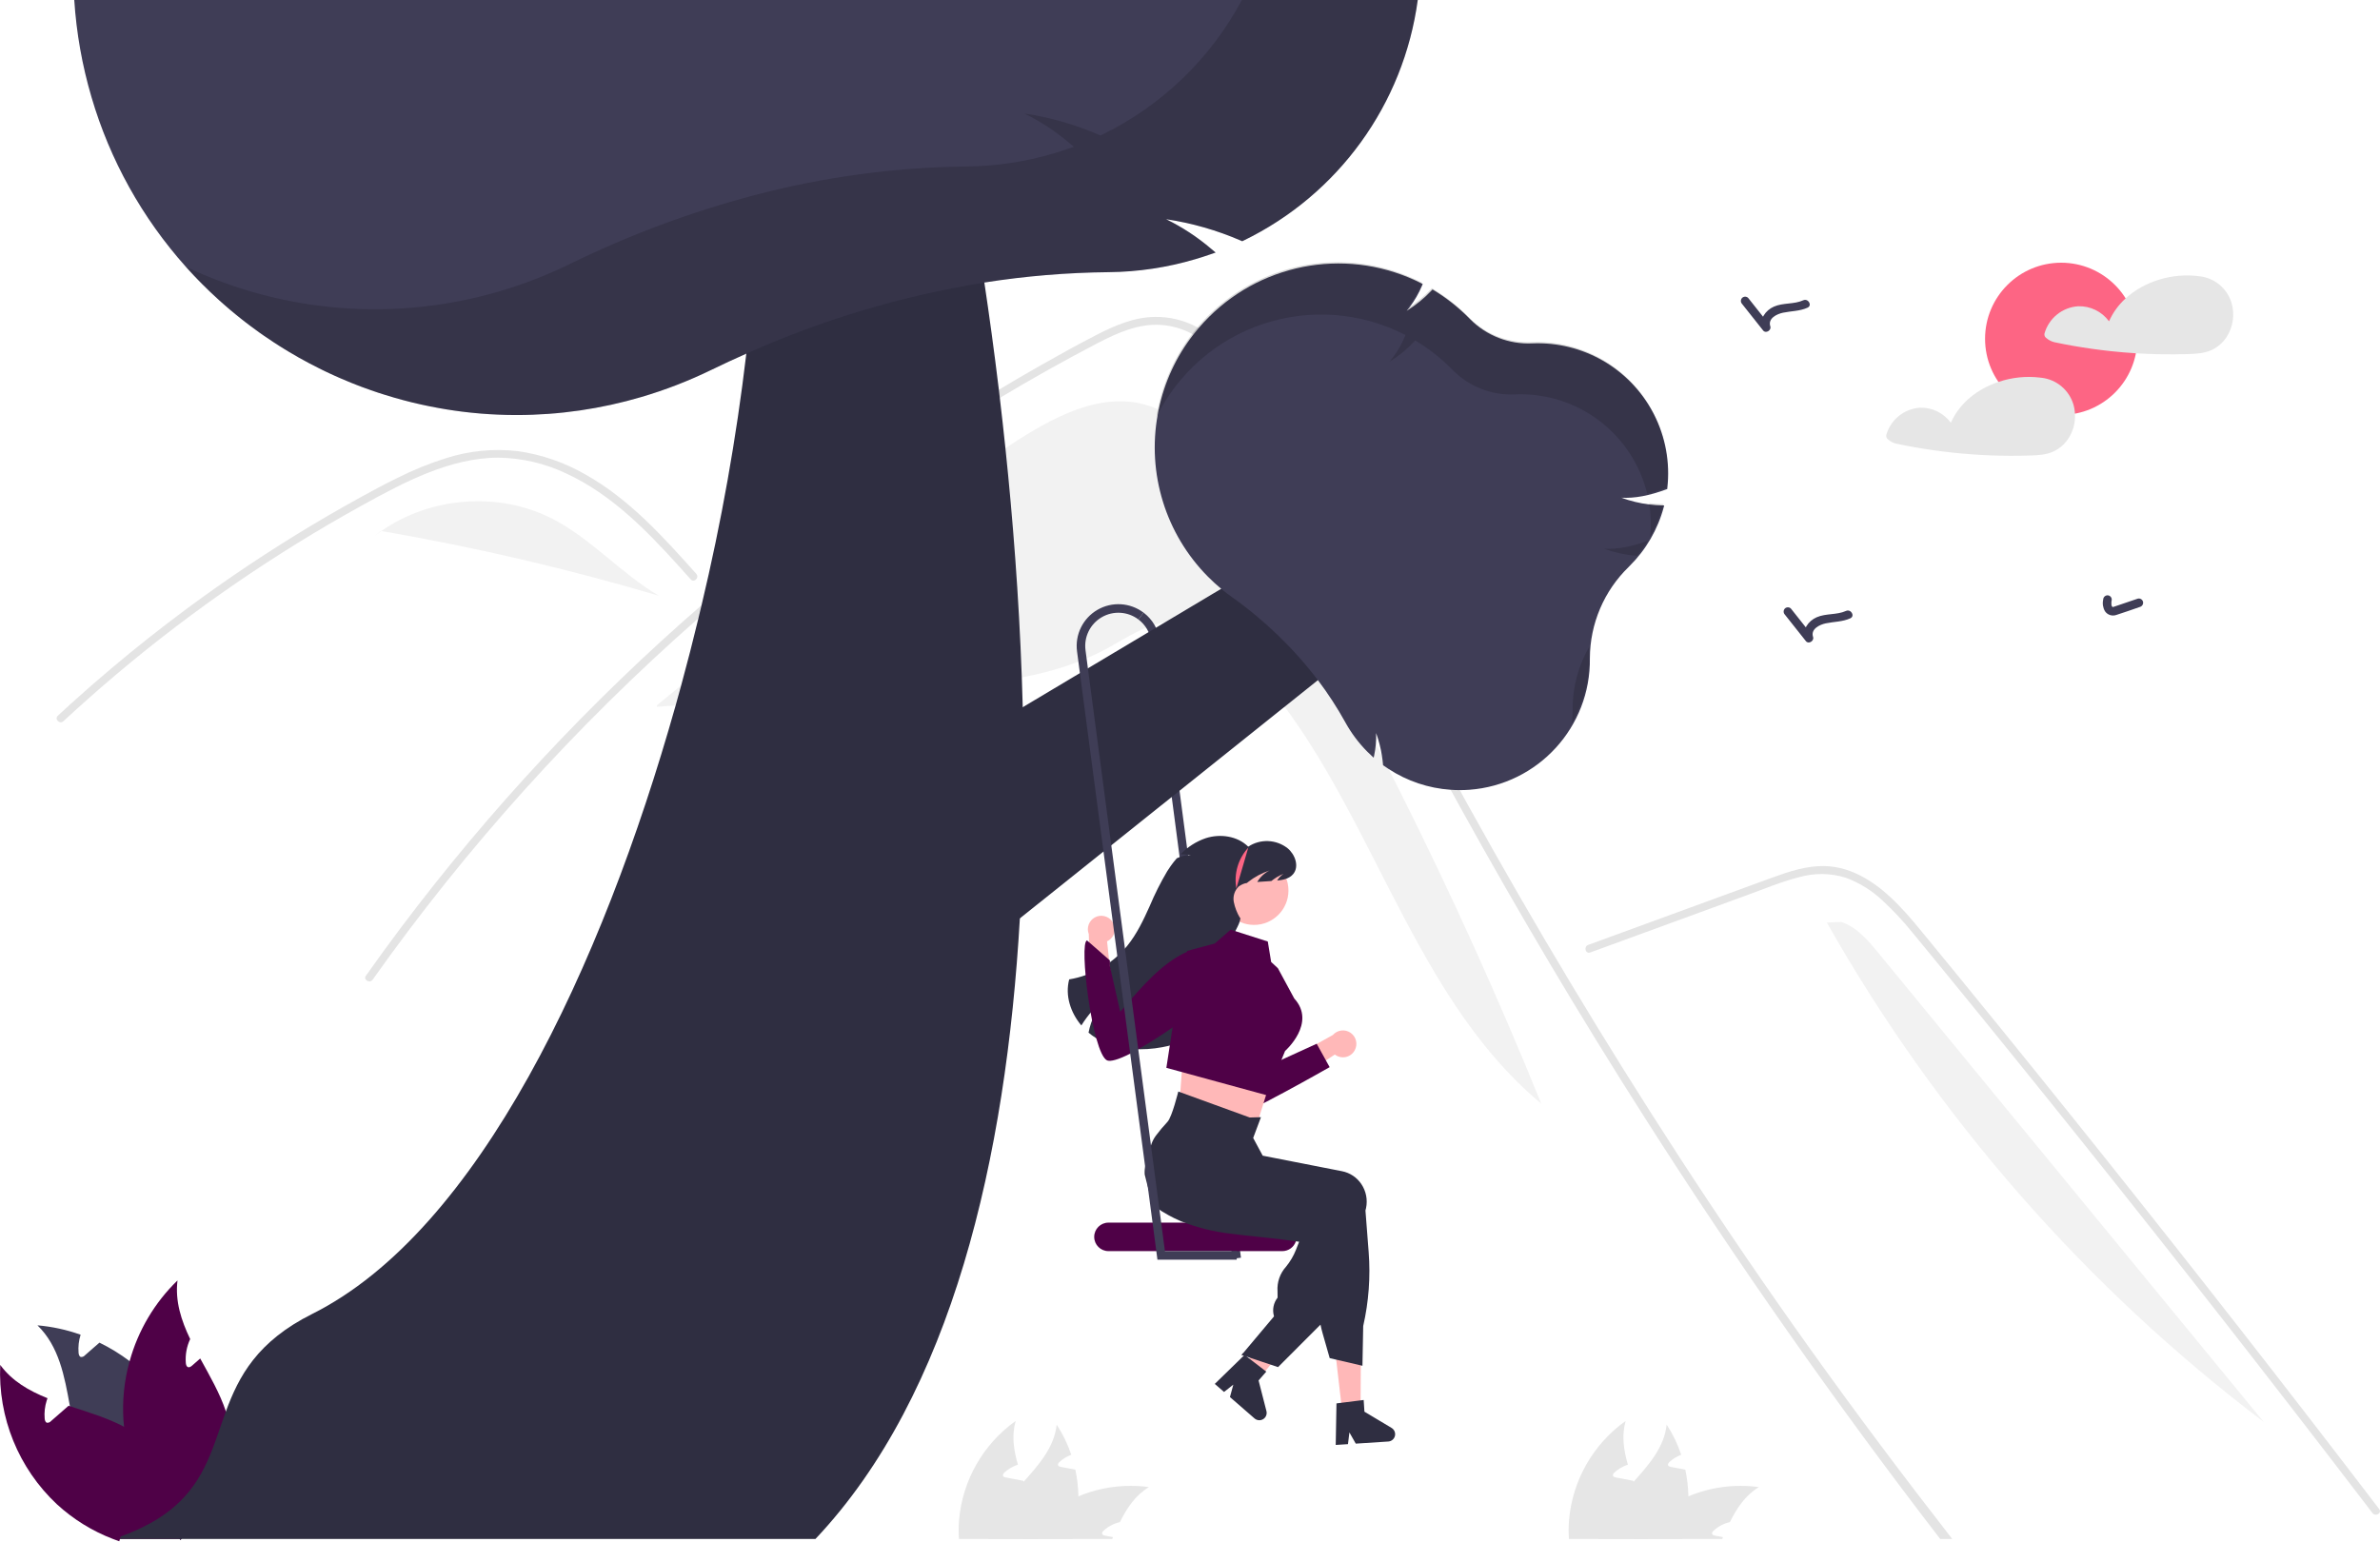
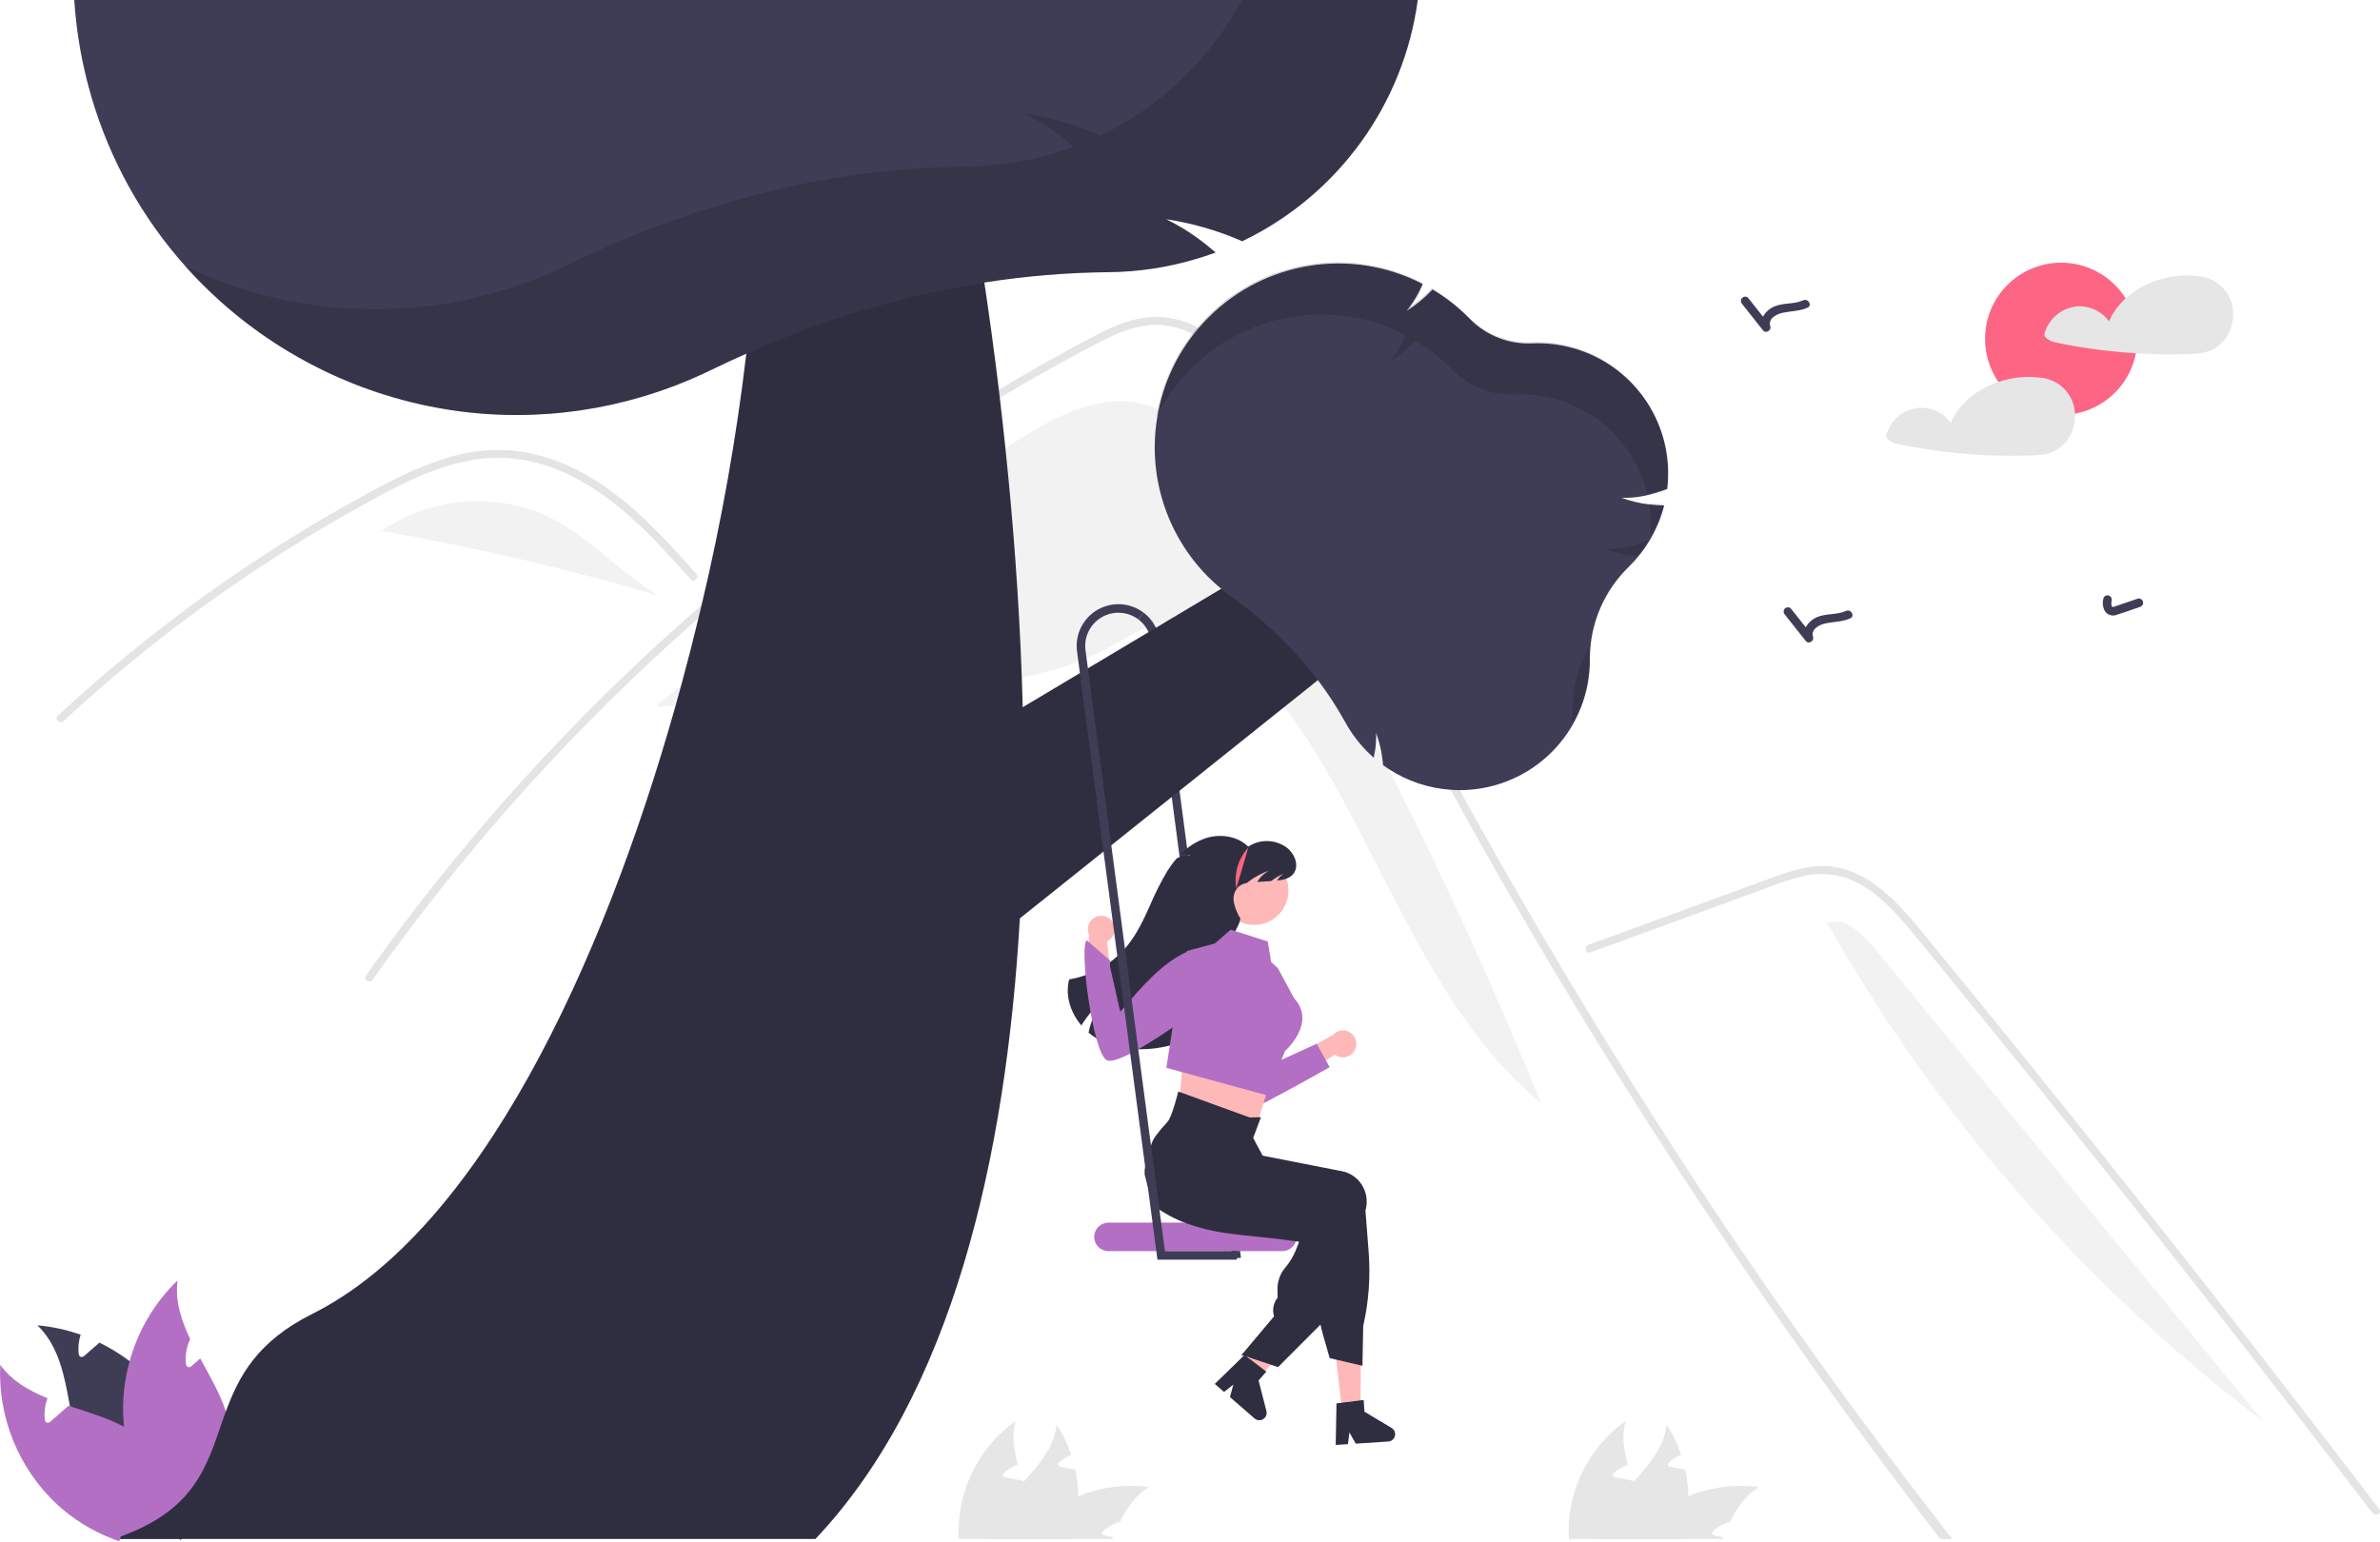
<svg xmlns="http://www.w3.org/2000/svg" data-name="Layer 1" width="834.976" height="540.81" viewBox="0 0 834.976 540.81">
  <path d="M272.51,709.09c-.03.97-.08,1.94-.16,2.92q-1.725,2.22-3.41,4.43c-.92,1.2-1.83,2.38-2.73,3.56-.02.02-.03.04-.05.06-.05.07-.1.14-.16.22l-.38-.28-.95-.7-5.38-3.97a37.281,37.281,0,0,1-26.01-19.66c-3.41-6.79-4.77-14.57-6.14-22.26-1.89-10.62-3.84-21.04-11.38-28.37a60.864,60.864,0,0,1,15.14,3.29,16.504,16.504,0,0,0-.72,6.32c.05.6.23,1.33.82,1.5a1.677,1.677,0,0,0,1.39-.57c.94-.83,1.89-1.66,2.84-2.49q1.14-.99,2.28-1.98a63.865,63.865,0,0,1,10.59,6.5,61.284,61.284,0,0,1,13.38,13.85,62.435,62.435,0,0,1,10.53,27.57A63.81,63.81,0,0,1,272.51,709.09Z" transform="translate(-202.6193 -180)" fill="#3f3d56" />
-   <path d="M282.89,695.91a37.677,37.677,0,0,1-1.28,4.3q-4.755,5.97-9.26,11.8-1.725,2.22-3.41,4.43c-.92,1.2-1.83,2.38-2.73,3.56-.02.02-.03.04-.05.06-.02-.02-.05-.04-.07-.06-.39-.35-.76-.7-1.13-1.07a61.84,61.84,0,0,1-5.96-6.67,63.129,63.129,0,0,1-12.86-31.63c-.07-.69-.13-1.37-.19-2.06a61.806,61.806,0,0,1,2.15-20.96,62.649,62.649,0,0,1,16.79-28.32c-.88,7.25,1.29,13.97,4.45,20.57a16.638,16.638,0,0,0-1.53,8.37c.05.6.23,1.33.82,1.49.5.14.99-.22,1.39-.56.94-.83,1.9-1.66,2.84-2.49,3.32,6.06,6.86,12.13,9.01,18.56a42.903,42.903,0,0,1,1.22,4.44A36.939,36.939,0,0,1,282.89,695.91Z" transform="translate(-202.6193 -180)" fill="#4f0147" />
-   <path d="M268.94,716.44c-.92,1.2-1.83,2.38-2.73,3.56-.02.02-.03.04-.05.06-.05.07-.1.14-.16.22l-.38-.28H244.71l-.25.81c-.74-.25-1.48-.52-2.21-.81a61.593,61.593,0,0,1-19.66-12.17,63.077,63.077,0,0,1-19.89-48.9c4.16,5.68,10.06,9.06,16.59,11.68-.1.27-.2.53-.28.8a16.283,16.283,0,0,0-.72,6.31c.05.61.23,1.34.81,1.5a1.628,1.628,0,0,0,1.39-.56c.95-.83,1.9-1.67,2.85-2.49.76-.66,1.51-1.32,2.27-1.98.36-.31.72-.62,1.07-.93.16.05.31.1.46.15,6.47,2.12,13.11,4.1,19,7.22a45.212,45.212,0,0,1,4.29,2.59,37.68,37.68,0,0,1,15.33,23.62,35.749,35.749,0,0,1,.6,4.84l1.71,3.16Z" transform="translate(-202.6193 -180)" fill="#4f0147" />
+   <path d="M282.89,695.91a37.677,37.677,0,0,1-1.28,4.3q-4.755,5.97-9.26,11.8-1.725,2.22-3.41,4.43c-.92,1.2-1.83,2.38-2.73,3.56-.02.02-.03.04-.05.06-.02-.02-.05-.04-.07-.06-.39-.35-.76-.7-1.13-1.07a61.84,61.84,0,0,1-5.96-6.67,63.129,63.129,0,0,1-12.86-31.63c-.07-.69-.13-1.37-.19-2.06a61.806,61.806,0,0,1,2.15-20.96,62.649,62.649,0,0,1,16.79-28.32c-.88,7.25,1.29,13.97,4.45,20.57a16.638,16.638,0,0,0-1.53,8.37c.05.6.23,1.33.82,1.49.5.14.99-.22,1.39-.56.94-.83,1.9-1.66,2.84-2.49,3.32,6.06,6.86,12.13,9.01,18.56a42.903,42.903,0,0,1,1.22,4.44A36.939,36.939,0,0,1,282.89,695.91Z" transform="translate(-202.6193 -180)" fill="#b36fc3" />
+   <path d="M268.94,716.44c-.92,1.2-1.83,2.38-2.73,3.56-.02.02-.03.04-.05.06-.05.07-.1.14-.16.22l-.38-.28H244.71l-.25.81c-.74-.25-1.48-.52-2.21-.81a61.593,61.593,0,0,1-19.66-12.17,63.077,63.077,0,0,1-19.89-48.9c4.16,5.68,10.06,9.06,16.59,11.68-.1.27-.2.53-.28.8a16.283,16.283,0,0,0-.72,6.31c.05.61.23,1.34.81,1.5a1.628,1.628,0,0,0,1.39-.56c.95-.83,1.9-1.67,2.85-2.49.76-.66,1.51-1.32,2.27-1.98.36-.31.72-.62,1.07-.93.16.05.31.1.46.15,6.47,2.12,13.11,4.1,19,7.22a45.212,45.212,0,0,1,4.29,2.59,37.68,37.68,0,0,1,15.33,23.62,35.749,35.749,0,0,1,.6,4.84l1.71,3.16Z" transform="translate(-202.6193 -180)" fill="#b36fc3" />
  <path d="M794.96,705.04a46.181,46.181,0,0,1-2,14.45c-.05.17-.11.34-.17.51H763.35a26.421,26.421,0,0,1,1.99-6c2.45-5.2,6.45-9.65,10.4-14.07,5.44-6.09,10.75-12.13,11.59-20.05a45.484,45.484,0,0,1,5.12,10.57,12.424,12.424,0,0,0-4.11,2.52c-.33.31-.68.76-.51,1.19.16.36.6.48.99.56.94.18,1.88.36,2.82.53.74.15,1.49.29,2.24.43A49.103,49.103,0,0,1,794.96,705.04Z" transform="translate(-202.6193 -180)" fill="#e6e6e6" />
  <path d="M819.69,701.8c-4.72,2.87-7.72,7.31-10.17,12.28a12.561,12.561,0,0,0-5.71,3c-.34.31-.69.76-.51,1.19.15.36.6.48.99.56.93.18,1.88.36,2.81.53-.09.21-.18.43-.27.64h-31.2a44.119,44.119,0,0,1,4.69-5.36c.37-.37.75-.72,1.14-1.08a46.665,46.665,0,0,1,13.5-8.52A47.493,47.493,0,0,1,819.69,701.8Z" transform="translate(-202.6193 -180)" fill="#e6e6e6" />
  <path d="M780.83,720H753.05a45.125,45.125,0,0,1,.04-6.68,47.769,47.769,0,0,1,19.85-34.73c-1.44,5.13-.7,10.23.8,15.35-.21.07-.42.13-.61.21a12.425,12.425,0,0,0-4.11,2.52c-.33.31-.68.76-.51,1.19.15.36.6.48.99.56.94.18,1.88.36,2.81.53.75.15,1.5.29,2.25.44.35.06.7.13,1.05.2.05.12.08.23.13.34,1.76,4.85,3.68,9.74,4.58,14.71a34.337,34.337,0,0,1,.46,3.77C780.81,718.94,780.83,719.47,780.83,720Z" transform="translate(-202.6193 -180)" fill="#e6e6e6" />
  <path d="M580.96,705.04a46.181,46.181,0,0,1-2,14.45c-.05.17-.11.34-.17.51H549.35a26.421,26.421,0,0,1,1.99-6c2.45-5.2,6.45-9.65,10.4-14.07,5.44-6.09,10.75-12.13,11.59-20.05a45.484,45.484,0,0,1,5.12,10.57,12.424,12.424,0,0,0-4.11,2.52c-.33.31-.68.76-.51,1.19.16.36.6.48.99.56.94.18,1.88.36,2.82.53.74.15,1.49.29,2.24.43A49.103,49.103,0,0,1,580.96,705.04Z" transform="translate(-202.6193 -180)" fill="#e6e6e6" />
  <path d="M605.69,701.8c-4.72,2.87-7.72,7.31-10.17,12.28a12.561,12.561,0,0,0-5.71,3c-.34.31-.69.76-.51,1.19.15.36.6.48.99.56.93.18,1.88.36,2.81.53-.09.21-.18.43-.27.64h-31.2a44.119,44.119,0,0,1,4.69-5.36c.37-.37.75-.72,1.14-1.08a46.665,46.665,0,0,1,13.5-8.52A47.493,47.493,0,0,1,605.69,701.8Z" transform="translate(-202.6193 -180)" fill="#e6e6e6" />
  <path d="M566.83,720H539.05a45.125,45.125,0,0,1,.04-6.68,47.769,47.769,0,0,1,19.85-34.73c-1.44,5.13-.7,10.23.8,15.35-.21.07-.42.13-.61.21a12.425,12.425,0,0,0-4.11,2.52c-.33.31-.68.76-.51,1.19.15.36.6.48.99.56.94.18,1.88.36,2.81.53.75.15,1.5.29,2.25.44.35.06.7.13,1.05.2.05.12.08.23.13.34,1.76,4.85,3.68,9.74,4.58,14.71a34.337,34.337,0,0,1,.46,3.77C566.81,718.94,566.83,719.47,566.83,720Z" transform="translate(-202.6193 -180)" fill="#e6e6e6" />
  <path d="M635.709,352.455c-7.669-12.684-16.757-26.228-30.99-30.37-16.482-4.796-33.413,4.732-47.775,14.135a1392.155,1392.155,0,0,0-123.893,91.283l.043.492q46.226-3.188,92.451-6.376c22.265-1.535,45.296-3.283,64.972-13.816,7.467-3.997,14.745-9.336,23.206-9.708,10.512-.462,19.677,6.879,26.88,14.549,42.607,45.371,54.937,114.754,102.738,154.616A1516.995,1516.995,0,0,0,635.709,352.455Z" transform="translate(-202.6193 -180)" fill="#f2f2f2" />
  <path d="M887.52,720H883.3q-55.095-71.58-103.68-147.86Q745.69,518.92,715.13,463.64q-1.8-3.255-3.59-6.52-12.645-23.07-24.7-46.45-10.68-20.7-20.87-41.64c-1.94-3.99-3.83-7.99-5.71-12.01-4.43-9.44-8.77-18.93-13.44-28.24-4.71-9.41-10.33-19.21-18.33-26.28a40.187,40.187,0,0,0-3.22-2.6,33.683,33.683,0,0,0-3.98-2.51c-.14-.08-.28-.15-.42-.23a27.365,27.365,0,0,0-10.92-3.15c-7.95-.52-15.28,2.77-22.18,6.35q-17.46,9.105-34.39,19.26a726.005,726.005,0,0,0-105.73,77.32c-.08.07-.17.15-.25.22A730.606,730.606,0,0,0,333.36,523.75c-1.01,1.44-3.39.06-2.37-1.38q6-8.505,12.25-16.82a732.724,732.724,0,0,1,105.51-113.2q6.555-5.7,13.26-11.24a734.463,734.463,0,0,1,68.83-50.54q10.98-7.125,22.21-13.82,7.44-4.455,14.98-8.73c6.36-3.6,12.75-7.16,19.25-10.49,6.37-3.28,13.13-6.22,20.41-6.33a30.453,30.453,0,0,1,15.04,3.66c.14.08.29.15.43.24a40.073,40.073,0,0,1,7.8,5.7c10.57,9.79,17.64,25.15,23.14,36.94q4.155,8.925,8.41,17.77,16.065,33.615,33.38,66.63,9.255,17.625,18.86,35.1c.98,1.81,1.98,3.62,2.98,5.42q34.71,62.715,73.78,122.9C822.44,633.2,853.16,675.86,887.52,720Z" transform="translate(-202.6193 -180)" fill="#e4e4e4" />
  <path d="M444.955,383.306c-1.439-1.604-2.869-3.209-4.318-4.813-11.422-12.633-23.679-25.118-39.364-32.361a57.11,57.11,0,0,0-23.927-5.546c-8.562.028-16.932,2.273-24.843,5.418-3.74,1.494-7.398,3.19-11.001,4.996-4.116,2.072-8.159,4.281-12.183,6.509q-11.331,6.27-22.368,13.091-21.961,13.572-42.546,29.216-10.671,8.113-20.902,16.758-9.516,8.031-18.646,16.492c-1.302,1.201-3.245-.743-1.944-1.943,1.604-1.494,3.227-2.979,4.85-4.446q6.875-6.215,13.971-12.193,12.939-10.918,26.549-20.993,21.163-15.676,43.783-29.225,11.304-6.765,22.918-12.963c2.338-1.247,4.703-2.466,7.096-3.621a113.117,113.117,0,0,1,16.868-6.866,60.006,60.006,0,0,1,25.476-2.503,66.327,66.327,0,0,1,23.505,8.131c15.401,8.608,27.346,21.919,38.97,34.909C448.073,382.674,446.138,384.626,444.955,383.306Z" transform="translate(-202.6193 -180)" fill="#e4e4e4" />
  <path d="M760.516,514.213l36.905-13.498,18.323-6.702c5.968-2.183,11.921-4.667,18.09-6.23a28.539,28.539,0,0,1,16.374.209,37.738,37.738,0,0,1,12.771,7.917,103.64,103.64,0,0,1,10.475,11.186c3.989,4.794,7.92,9.639,11.868,14.467q24.441,29.891,48.563,60.041,24.121,30.15,47.92,60.556,23.857,30.48,47.385,61.216,2.882,3.765,5.76,7.534c1.06,1.388,3.449.02,2.375-1.388q-23.702-31.044-47.735-61.835-24.092-30.864-48.516-61.466Q916.648,555.619,891.894,525.283q-6.167-7.558-12.354-15.099c-3.48-4.241-6.92-8.527-10.736-12.474-7.005-7.245-15.758-13.648-26.234-13.822-6.16-.102-12.121,1.852-17.844,3.923-6.17,2.232-12.325,4.506-18.486,6.759l-37.163,13.592-9.291,3.398c-1.649.603-.937,3.262.731,2.652Z" transform="translate(-202.6193 -180)" fill="#e4e4e4" />
  <path d="M396.417,362.028c-18.754-9.639-42.771-7.751-60.005,4.291a855.847,855.847,0,0,1,97.371,22.726C420.5,381.261,410.11,369.066,396.417,362.028Z" transform="translate(-202.6193 -180)" fill="#f2f2f2" />
  <path d="M336.227,366.286,332.617,369.221c1.221-1.027,2.491-1.99,3.795-2.901C336.35,366.309,336.289,366.297,336.227,366.286Z" transform="translate(-202.6193 -180)" fill="#f2f2f2" />
  <path d="M861.589,514.348c-3.633-4.422-7.56-9.052-12.994-10.848l-5.073.2A575.436,575.436,0,0,0,996.789,678.92Q929.189,596.634,861.589,514.348Z" transform="translate(-202.6193 -180)" fill="#f2f2f2" />
  <path d="M635.013,621.695l-28.491-216.585a11.557,11.557,0,0,0-4.513-7.753l1.812-2.391a14.532,14.532,0,0,1,5.676,9.752L637.987,621.305Z" transform="translate(-202.6193 -180)" fill="#3f3d56" />
  <circle cx="439.952" cy="312.465" r="12.075" fill="#ffb8b8" />
  <path d="M581.994,539.812a39.313,39.313,0,0,1,8.414-9.623,26.566,26.566,0,0,0-5.895,12.144,20.355,20.355,0,0,0,2.512,1.833,26.399,26.399,0,0,0,8.628,3.341A39.391,39.391,0,0,1,606.242,533.884a26.629,26.629,0,0,0-6.225,14.207,41.697,41.697,0,0,0,10.368-.651c5.124-.948,10.229-2.744,14.181-6.135,4.278-3.67,6.907-8.963,8.317-14.421,1.409-5.454,1.699-11.128,1.978-16.755.135-2.681,2.79-5.393,2.926-8.075l-.173-.026a17.718,17.718,0,0,1-2.141-5.524,5.999,5.999,0,0,1,1.712-5.435,6.115,6.115,0,0,1,2.902-1.249c.113-.107.235-.208.361-.309a24.971,24.971,0,0,1,7.586-4.083,10.308,10.308,0,0,0-4.329,4.043q2.47-.169,4.939-.333a23.29,23.29,0,0,1,1.922-1.36,17.886,17.886,0,0,1,2.376-1.173,6.945,6.945,0,0,0-2.255,2.373c2.126-.209,4.291-.678,5.62-2.282,2.203-2.651.69-6.899-1.982-9.079a11.816,11.816,0,0,0-13.795-.535c-3.774-3.757-9.82-4.608-14.887-2.979a22.172,22.172,0,0,0-8.841,5.636,30.941,30.941,0,0,1,3.58.283,10.988,10.988,0,0,0-4.914,1.143,32.312,32.312,0,0,0-2.121,2.69q-.649.919-1.246,1.873a98.881,98.881,0,0,0-6.15,12.252c-2.187,4.855-4.484,9.728-7.839,13.864a33.399,33.399,0,0,1-20.389,11.81C576.229,529.291,578.189,535.314,581.994,539.812Z" transform="translate(-202.6193 -180)" fill="#2f2e41" />
  <path d="M640.555,477.42a16.815,16.815,0,0,0-4.186,14.316Z" transform="translate(-202.6193 -180)" fill="#fd6584" />
  <path d="M677.931,548.469a4.685,4.685,0,0,1-7.014,1.553L657,559.161l.017-8.652,13.213-7.352a4.71,4.71,0,0,1,7.701,5.312Z" transform="translate(-202.6193 -180)" fill="#ffb8b8" />
-   <path d="M627.875,515.191s-5.71,7.912-5.54,17.18,8.052,39.865,11.954,39.793,34.808-17.718,34.808-17.718l-4.543-8.212-22.26,10.168S644.388,510.984,627.875,515.191Z" transform="translate(-202.6193 -180)" fill="#4f0147" />
+   <path d="M627.875,515.191s-5.71,7.912-5.54,17.18,8.052,39.865,11.954,39.793,34.808-17.718,34.808-17.718l-4.543-8.212-22.26,10.168S644.388,510.984,627.875,515.191Z" transform="translate(-202.6193 -180)" fill="#b36fc3" />
  <polygon points="415.236 367.793 414 384.396 410.696 396.906 439.403 399.542 447.955 372.113 444.818 364.69 415.236 367.793" fill="#ffb8b8" />
-   <path d="M650.95,519.751l-2.371-2.209-1.179-7.177-13.022-4.164-5.59,4.869-9.699,2.592-3.778,18.319-3.496,22.703,35.279,9.637,6.369-15.55s11.122-9.775,3.225-18.411Z" transform="translate(-202.6193 -180)" fill="#4f0147" />
-   <path d="M655.34,609.88a5.051,5.051,0,0,0-2.84-.88h-61a5,5,0,0,0,0,10h61a5.019,5.019,0,0,0,4.76-3.45,5.29,5.29,0,0,0,.24-1.55A5.021,5.021,0,0,0,655.34,609.88Z" transform="translate(-202.6193 -180)" fill="#4f0147" />
+   <path d="M650.95,519.751l-2.371-2.209-1.179-7.177-13.022-4.164-5.59,4.869-9.699,2.592-3.778,18.319-3.496,22.703,35.279,9.637,6.369-15.55s11.122-9.775,3.225-18.411Z" transform="translate(-202.6193 -180)" fill="#b36fc3" />
+   <path d="M655.34,609.88a5.051,5.051,0,0,0-2.84-.88h-61a5,5,0,0,0,0,10h61a5.019,5.019,0,0,0,4.76-3.45,5.29,5.29,0,0,0,.24-1.55A5.021,5.021,0,0,0,655.34,609.88Z" transform="translate(-202.6193 -180)" fill="#b36fc3" />
  <path d="M560.42,502.24c-4.84,83.8-23.69,166.92-71.72,217.76H266.21c-.02.02-.03.04-.05.06-.05.07-.1.14-.16.22l-.38-.28H244.71l.27-.88a72.028,72.028,0,0,0,10.54-4.74c1.23-.69,2.39-1.39,3.48-2.12a45.155,45.155,0,0,0,6.76-5.42,42.001,42.001,0,0,0,6.25-7.81c3.34-5.32,5.41-11.05,7.43-16.89.79-2.29,1.58-4.6,2.43-6.91,4.52-12.26,10.92-24.51,30.26-34.18,58.38-29.19,101.68-121.86,127.52-213.5q.99-3.525,1.95-7.05,3.225-11.835,6.05-23.56c.38-1.53.74-3.06,1.1-4.59a769.17,769.17,0,0,0,15.7-88.26c2.45-21.59,3.4-40.62,2.79-55.59a111.749,111.749,0,0,0-2.63-21.62l73.68-3.11s1.12,5.22,2.88,14.65c1.78,9.58,4.22,23.51,6.79,40.71,1.69,11.24,3.43,23.89,5.09,37.62.11.95.22,1.91.33,2.87.68,5.7,1.34,11.6,1.97,17.65,2.58,24.61,4.72,51.89,5.75,80.42q.195,5.205.33,10.46C562.07,452.36,561.86,477.33,560.42,502.24Z" transform="translate(-202.6193 -180)" fill="#2f2e41" />
  <polygon points="354.014 251.007 455.686 190.329 469.504 232.938 301.666 367.121 354.014 251.007" fill="#2f2e41" />
  <path d="M782.83,325.29q-.135-.285-.3-.57a45.758,45.758,0,0,0-42.32-24.22,28.788,28.788,0,0,1-21.87-8.54l-.4-.41a64.635,64.635,0,0,0-12.4-9.77l-.34-.21-.28.3a43.914,43.914,0,0,1-8.81,7.21c.37-.42.71-.85,1.05-1.3a.01.01,0,0,0,.01-.01,35.159,35.159,0,0,0,4.41-7.68l.18-.43-.36-.18-.06-.03a64.344,64.344,0,0,0-74.55,11.74c-1.27,1.26-2.49,2.57-3.63,3.91-.64.75-1.27,1.51-1.87,2.29a63.868,63.868,0,0,0-12.17,26.34v.01c-.12.56-.23,1.11-.33,1.67a64.391,64.391,0,0,0,17.61,56.93c1.48,1.49,3.04,2.92,4.65,4.26,1.17.98,2.38,1.91,3.61,2.79a139.685,139.685,0,0,1,30.32,29.26,124.667,124.667,0,0,1,9.67,14.89,46.353,46.353,0,0,0,7.64,10.19c.52.51,1.06,1.03,1.62,1.54l.64.6.18-.86a33.777,33.777,0,0,0,.58-3.92v-.01a27.896,27.896,0,0,0,.09-3.86,42.299,42.299,0,0,1,2.05,8v.01c.16,1.01.28,2.01.37,3.04l.02.22.19.14q.87.63,1.77,1.2a45.537,45.537,0,0,0,21.74,7.29c1.06.08,2.14.12,3.21.12q1.68,0,3.36-.12a45.663,45.663,0,0,0,42.29-46.18,44.834,44.834,0,0,1,13.61-32.01c.05-.06.11-.12.17-.18l.16-.16a45.66,45.66,0,0,0,11.97-20.62l.16-.61-.36-.01h-.27a41.327,41.327,0,0,1-4.58-.34,43.676,43.676,0,0,1-9.83-2.37c4.67.26,9.76-.7,15.82-2.94l.29-.11.03-.3A45.474,45.474,0,0,0,782.83,325.29Z" transform="translate(-202.6193 -180)" fill="#3f3d56" />
  <path d="M754.335,428.833a45.568,45.568,0,0,1-.219,4.935,46.188,46.188,0,0,0,6.043-23.286c-.014-1.249.042-2.497.143-3.743A43.347,43.347,0,0,0,754.335,428.833Z" transform="translate(-202.6193 -180)" opacity="0.15" />
  <path d="M765.366,372.535a44.472,44.472,0,0,0,11.537,2.528,45.735,45.735,0,0,0,3.853-5.321C774.889,371.874,769.923,372.786,765.366,372.535Z" transform="translate(-202.6193 -180)" opacity="0.15" />
  <path d="M781.187,356.554a45.966,45.966,0,0,1,.385,11.854,45.438,45.438,0,0,0,4.499-10.894l.165-.614-.635-.012A44.161,44.161,0,0,1,781.187,356.554Z" transform="translate(-202.6193 -180)" opacity="0.15" />
  <path d="M774.371,313.518a45.795,45.795,0,0,0-34.405-13.472,28.782,28.782,0,0,1-21.863-8.542l-.401-.408a64.748,64.748,0,0,0-12.397-9.771l-.345-.208-.276.293a43.796,43.796,0,0,1-8.813,7.208,33.586,33.586,0,0,0,5.464-8.987l.184-.429-.416-.211a64.425,64.425,0,0,0-92.784,47.345,64.437,64.437,0,0,1,86.96-28.994l.416.211-.184.429a33.586,33.586,0,0,1-5.464,8.987,43.797,43.797,0,0,0,8.813-7.208l.276-.293.345.208a64.748,64.748,0,0,1,12.397,9.771l.401.408a28.782,28.782,0,0,0,21.863,8.542A45.695,45.695,0,0,1,780.504,353.241a55.378,55.378,0,0,0,6.505-2.002l.288-.106.034-.304A45.512,45.512,0,0,0,774.371,313.518Z" transform="translate(-202.6193 -180)" opacity="0.15" />
  <path d="M228.67,180a156.291,156.291,0,0,0,6.05,34.1,154.47,154.47,0,0,0,33.08,59.49c.46.51.92,1.02,1.38,1.52.46.51.93,1.01,1.4,1.51.47.5.94.99,1.42,1.48s.95.98,1.44,1.47c1.92,1.94,3.9,3.82,5.92,5.65.51.46,1.02.91,1.53,1.36,1.53,1.36,3.08,2.68,4.67,3.96.53.43,1.06.86,1.59,1.28.54.42,1.07.84,1.61,1.26q.81.615,1.62,1.23c1.09.82,2.19,1.62,3.29,2.41.47.33.93.65,1.4.98,1.21.84,2.42,1.66,3.65,2.46.5.32,1,.65,1.5.96.15.1.3.2.45.29.49.32.99.62,1.49.93.57.36,1.15.71,1.74,1.06,1.16.7,2.33,1.38,3.51,2.05,1.2.67,2.4,1.33,3.61,1.97,1.19.63,2.38,1.25,3.58,1.84.52.26,1.03.51,1.55.76.2.1.39.19.59.29l1.53.72c.61.29,1.23.57,1.85.85s1.24.55,1.86.82c1.24.55,2.5,1.07,3.75,1.58.63.25,1.27.51,1.9.75.63.25,1.27.49,1.9.73,1.04.39,2.09.77,3.14,1.13.59.22,1.18.42,1.77.61.31.1.61.21.91.31.79.26,1.59.52,2.39.76,2.08.65,4.18,1.26,6.28,1.82.95.26,1.91.5,2.87.74.78.19,1.56.37,2.34.55.46.11.93.22,1.4.32,1.91.42,3.82.8,5.75,1.15.75.14,1.49.27,2.24.39.18.03.35.06.52.09.91.15,1.83.29,2.75.42l.42.06c.79.11,1.58.22,2.37.32.31.03.62.07.93.11q1.05.135,2.1.24c.55.06,1.1.11,1.66.16.69.07,1.37.13,2.06.19,1.01.08,2.03.15,3.04.21q1.455.09,2.91.15c.9.04,1.8.07,2.69.09.35.01.69.02,1.03.02.93.02,1.86.03,2.78.03a154.926,154.926,0,0,0,43.83-6.35,158.359,158.359,0,0,0,24.4-9.46q6.165-3,12.34-5.73a332.203,332.203,0,0,1,83.51-24.96,299.986,299.986,0,0,1,43.63-3.63,110.713,110.713,0,0,0,30.37-4.55c1.68-.49,3.41-1.05,5.14-1.65l2-.69-1.63-1.36a75.217,75.217,0,0,0-15.76-10.34,105.219,105.219,0,0,1,26.22,7.51l.5.22.5-.24A110.218,110.218,0,0,0,700.01,180Z" transform="translate(-202.6193 -180)" fill="#3f3d56" />
  <g opacity="0.15">
    <path d="M700.01,180a110.218,110.218,0,0,1-61.08,84.4l-.5.24-.5-.22a105.219,105.219,0,0,0-26.22-7.51,75.217,75.217,0,0,1,15.76,10.34l1.63,1.36-2,.69c-1.73.6-3.46,1.16-5.14,1.65a110.713,110.713,0,0,1-30.37,4.55,299.986,299.986,0,0,0-43.63,3.63,332.203,332.203,0,0,0-83.51,24.96q-6.18,2.73-12.34,5.73a158.359,158.359,0,0,1-24.4,9.46,154.926,154.926,0,0,1-43.83,6.35c-.92,0-1.85-.01-2.78-.03-.34,0-.68-.01-1.03-.02-.89-.02-1.79-.05-2.69-.09q-1.455-.06-2.91-.15c-1.01-.06-2.03-.13-3.04-.21-.69-.06-1.37-.12-2.06-.19-.56-.05-1.11-.1-1.66-.16q-1.05-.105-2.1-.24c-.31-.04-.62-.08-.93-.11-.79-.1-1.58-.21-2.37-.32l-.42-.06c-.92-.13-1.84-.27-2.75-.42-.17-.03-.34-.06-.52-.09-.75-.12-1.49-.25-2.24-.39-1.93-.35-3.84-.73-5.75-1.15-.47-.1-.94-.21-1.4-.32-.78-.18-1.56-.36-2.34-.55-.96-.24-1.92-.48-2.87-.74-2.1-.56-4.2-1.17-6.28-1.82-.8-.24-1.6-.5-2.39-.76-.3-.1-.6-.21-.91-.31-.59-.19-1.18-.39-1.77-.61-1.05-.36-2.1-.74-3.14-1.13-.63-.24-1.27-.48-1.9-.73-.63-.24-1.27-.5-1.9-.75-1.25-.51-2.51-1.03-3.75-1.58-.62-.27-1.24-.54-1.86-.82s-1.24-.56-1.85-.85l-1.53-.72c-.2-.1-.39-.19-.59-.29-.52-.25-1.03-.5-1.55-.76-1.2-.59-2.39-1.21-3.58-1.84-1.21-.64-2.41-1.3-3.61-1.97-1.18-.67-2.35-1.35-3.51-2.05-.59-.35-1.17-.7-1.74-1.06-.5-.31-1-.61-1.49-.93-.15-.09-.3-.19-.45-.29-.5-.31-1-.64-1.5-.96-1.23-.8-2.44-1.62-3.65-2.46-.47-.33-.93-.65-1.4-.98-1.1-.79-2.2-1.59-3.29-2.41q-.81-.615-1.62-1.23c-.54-.42-1.07-.84-1.61-1.26-.53-.42-1.06-.85-1.59-1.28q-2.37-1.935-4.67-3.96c-.51-.45-1.02-.9-1.53-1.36-2.02-1.83-4-3.71-5.92-5.65-.49-.49-.96-.98-1.44-1.47s-.95-.98-1.42-1.48c-.47-.5-.94-1-1.4-1.51-.46-.5-.92-1.01-1.38-1.52a154.78,154.78,0,0,0,110.17,8.59,158.136,158.136,0,0,0,24.4-9.46,350.328,350.328,0,0,1,64.87-24.22,305.62,305.62,0,0,1,73.93-10.08c.22-.01.45-.01.67-.01A111.174,111.174,0,0,0,572.22,233.85c1.68-.49,3.4-1.05,5.13-1.65l2-.69L577.73,230.15a75.272,75.272,0,0,0-15.77-10.34,105.289,105.289,0,0,1,26.23,7.51l.5.22.5-.24A110.217,110.217,0,0,0,638.3,180Z" transform="translate(-202.6193 -180)" />
  </g>
  <polygon points="471.029 496.509 477.326 495.726 477.448 470.539 468.154 471.695 471.029 496.509" fill="#ffb8b8" />
  <path d="M638.468,660.691c.312.379.626.754.943,1.131.631.752,1.273,1.498,1.917,2.236.324.37.652.741.978,1.107l-.004.012.023.012.007.007.564.357,1.659-2.035.765-.937,1.082-1.328,1.981-2.428,10.433-12.786-7.909-5.005-.764,1.212-.004-.001-.378.601-7.09,11.207-1.448,2.292-.045.069-.869,1.368-.751,1.186-.837,1.325Z" transform="translate(-202.6193 -180)" fill="#ffb8b8" />
  <path d="M604.223,592.115c.253,1.06.52,2.12.793,3.173q.76,2.941,1.628,5.837c-.001.004.003.005.005.011a11.873,11.873,0,0,0,1.598,2.25c.024.035.054.063.08.093a8.216,8.216,0,0,0,1.54,1.308c.205.13.413.262.618.393.742.461,1.485.891,2.23,1.299q1.992,1.084,4.015,1.944c.108.049.217.095.326.14a68.414,68.414,0,0,0,17.516,4.339c3.045.414,6.185.74,9.438,1.078,1.064.107,2.13.219,3.208.336.081.009.168.016.253.027,1.541.165,3.105.341,4.703.533,2.012.242,4.079.516,6.216.835l-1.093,2.796a22.565,22.565,0,0,1-3.484,5.943,11.633,11.633,0,0,0-2.999,8.632l.023,2.242a7.238,7.238,0,0,0-1.323,6.31l.069.258-10.678,12.708-.692.824,2.963.99,3.644,1.222,6.178,2.064,14.888-14.906.712-.711.015-.044,10.558-34.675c.089-.307.168-.622.229-.939a11.016,11.016,0,0,0-1.626-8.364,10.609,10.609,0,0,0-6.809-4.553l-3.183-.624-6.503-1.277-4.582-.896-.092-.017-13.51-2.651.336-4.099-.15-.121-4.785-3.819L619.949,568.791l-.043-.032-1.089-.869-.227.19c-.068.057-.136.114-.2.173a38.971,38.971,0,0,0-5.289,5.921,114.462,114.462,0,0,0-7.123,10.907q-.142.245-.256.447l-.027.04c-.035.064-.057.105-.065.116A11.761,11.761,0,0,0,604.223,592.115Z" transform="translate(-202.6193 -180)" fill="#2f2e41" />
  <path d="M607.658,579.184c.145-.235.307-.469.471-.694a57.531,57.531,0,0,1,4.077-4.854C613.84,571.877,615.972,563.022,616,563h0l25.066,9.113L645,572l-2.728,7.289-.001.004,3.34,6.211.033.007,10.756,2.108,11.085,2.173,5.954,1.169a10.603,10.603,0,0,1,6.809,4.553,11.022,11.022,0,0,1,1.626,8.364c-.057.291-.129.586-.212.874l1.123,14.557a86.789,86.789,0,0,1-1.912,25.979l-.268,13.942-.58-.136-8.627-2.017-2.279-.531-2.493-8.729c-.284-.995-.532-2.004-.737-3.022a39.976,39.976,0,0,1-.706-5.041l-2.159-28.563q-1.29-.198-2.55-.408-5.834-.951-11.114-2.085a131.993,131.993,0,0,1-29.194-9.436q-3.438-1.634-6.544-3.463-1.141-.667-2.236-1.363c-.173-.106-.342-.212-.509-.321a10.731,10.731,0,0,1-4.897-9.031A10.949,10.949,0,0,1,607.658,579.184Z" transform="translate(-202.6193 -180)" fill="#2f2e41" />
  <path d="M673.152,672.224l6.815-.853,1.069-.135.265,4.105,9.519,5.693a2.57,2.57,0,0,1-1.151,4.772l-11.407.743-2.229-3.932-.504,4.11-4.296.281.262-14.574Z" transform="translate(-202.6193 -180)" fill="#2f2e41" />
  <polygon points="436.287 474.599 435.595 475.423 435.97 475.548 436.287 474.599" fill="#2f2e41" />
  <path d="M640.568,656.435l5.443,4.189.855.656-2.7,3.103,2.758,10.743a2.57,2.57,0,0,1-4.175,2.581l-8.628-7.498,1.183-4.362-3.25,2.566-3.25-2.824L639.243,655.417Z" transform="translate(-202.6193 -180)" fill="#2f2e41" />
  <path d="M592.845,503.348a4.685,4.685,0,0,1-1.828,6.947l1.759,16.556-7.685-3.973-.493-15.112a4.71,4.71,0,0,1,8.246-4.418Z" transform="translate(-202.6193 -180)" fill="#ffb8b8" />
-   <path d="M630.41,525.04a25.547,25.547,0,0,1-3.86,5.48C622.17,535.2,608.25,544.98,599.13,549.7c-4.09,2.11-6.999,2.881-8.1,2.38-5.256-2.393-10.002-41.75-7.03-42.08l8,7v2l3.63,16.02s.81-.98,2.19-2.55c4.5-5.09,12.15-14.49,21.18-18.47,2.83,5.19,10.86,10.42,10.86,10.42S630.07,524.64,630.41,525.04Z" transform="translate(-202.6193 -180)" fill="#4f0147" />
+   <path d="M630.41,525.04a25.547,25.547,0,0,1-3.86,5.48C622.17,535.2,608.25,544.98,599.13,549.7c-4.09,2.11-6.999,2.881-8.1,2.38-5.256-2.393-10.002-41.75-7.03-42.08l8,7v2l3.63,16.02s.81-.98,2.19-2.55c4.5-5.09,12.15-14.49,21.18-18.47,2.83,5.19,10.86,10.42,10.86,10.42S630.07,524.64,630.41,525.04Z" transform="translate(-202.6193 -180)" fill="#b36fc3" />
  <path d="M636.5,622H608.685l-.172-1.304L580.477,408.553a14.635,14.635,0,0,1,23.343-13.586l-1.812,2.391a11.636,11.636,0,0,0-18.558,10.803L611.315,619H636.5Z" transform="translate(-202.6193 -180)" fill="#3f3d56" />
  <circle cx="723.122" cy="118.883" r="26.701" fill="#fd6584" />
  <path d="M985.5,286.24a13.235,13.235,0,0,0-11.17-9.29,1.081,1.081,0,0,0-.18,0,1.418,1.418,0,0,0-.22-.05c-8.94-1.16-18.88,1.66-25.57,7.8a23.958,23.958,0,0,0-5.83,8.04,12.917,12.917,0,0,0-10.83-5.28,13.184,13.184,0,0,0-11.8,9.51,1.526,1.526,0,0,0,.69,1.69,6.673,6.673,0,0,0,2.79,1.42c2.21.47,4.44.9,6.67,1.29q6.54,1.14,13.15,1.85,4.365.465,8.75.74c6.04.38,12.11.47,18.16.28,3-.1,5.88-.2,8.62-1.52a12.798,12.798,0,0,0,4.95-4.31A14.548,14.548,0,0,0,985.5,286.24Z" transform="translate(-202.6193 -180)" fill="#e6e6e6" />
  <path d="M930.57,325.14a13.652,13.652,0,0,0-.56-3.3,13.26,13.26,0,0,0-11.18-9.29.965.965,0,0,0-.17,0,1.886,1.886,0,0,0-.23-.05,33.194,33.194,0,0,0-14.69,1.51c-7.26,2.43-13.63,7.33-16.7,14.33a12.922,12.922,0,0,0-10.84-5.28,13.183,13.183,0,0,0-11.8,9.51,1.555,1.555,0,0,0,.69,1.69,6.733,6.733,0,0,0,2.79,1.42c2.22.47,4.44.9,6.68,1.29q6.54,1.14,13.14,1.85a195.164,195.164,0,0,0,26.92,1.02c2.99-.1,5.88-.2,8.62-1.52a12.77,12.77,0,0,0,4.94-4.31A14.265,14.265,0,0,0,930.57,325.14Z" transform="translate(-202.6193 -180)" fill="#e6e6e6" />
  <path d="M940.482,390.386a5.61,5.61,0,0,0,.625,4.084,3.408,3.408,0,0,0,3.962,1.311c2.797-.868,5.556-1.885,8.33-2.828a1.535,1.535,0,0,0,1.048-1.845,1.515,1.515,0,0,0-1.845-1.048l-6.93,2.355c-.523.178-1.044.38-1.576.525-.056.015-.259.06-.248.059.026-.002.184.015.008.002q-.15-.045.002.02l-.133-.075c.121.101-.015-.013-.056-.056-.037-.037-.145-.186-.061-.064a1.855,1.855,0,0,1-.157-.276c.073.162-.064-.239-.074-.294a6.424,6.424,0,0,1,.106-1.871,1.507,1.507,0,0,0-1.5-1.5,1.539,1.539,0,0,0-1.5,1.5Z" transform="translate(-202.6193 -180)" fill="#3f3d56" />
  <path d="M828.801,395.653,836.194,404.975c.941,1.186,2.958-.098,2.507-1.459-.922-2.784,2.259-4.336,4.455-4.794,2.913-.608,5.837-.51,8.601-1.762,1.756-.795.233-3.382-1.514-2.59-3.234,1.465-7.004.793-10.278,2.218-2.927,1.273-5.241,4.449-4.156,7.726l2.507-1.459-7.393-9.322a1.51,1.51,0,0,0-2.121,0,1.535,1.535,0,0,0,0,2.121Z" transform="translate(-202.6193 -180)" fill="#3f3d56" />
  <path d="M813.801,286.653,821.194,295.975c.941,1.186,2.958-.098,2.507-1.459-.922-2.784,2.259-4.336,4.455-4.794,2.913-.608,5.837-.51,8.601-1.762,1.756-.795.233-3.382-1.514-2.59-3.234,1.465-7.004.793-10.278,2.218-2.927,1.273-5.241,4.449-4.156,7.726l2.507-1.459-7.393-9.322a1.51,1.51,0,0,0-2.121,0,1.535,1.535,0,0,0,0,2.121Z" transform="translate(-202.6193 -180)" fill="#3f3d56" />
</svg>
